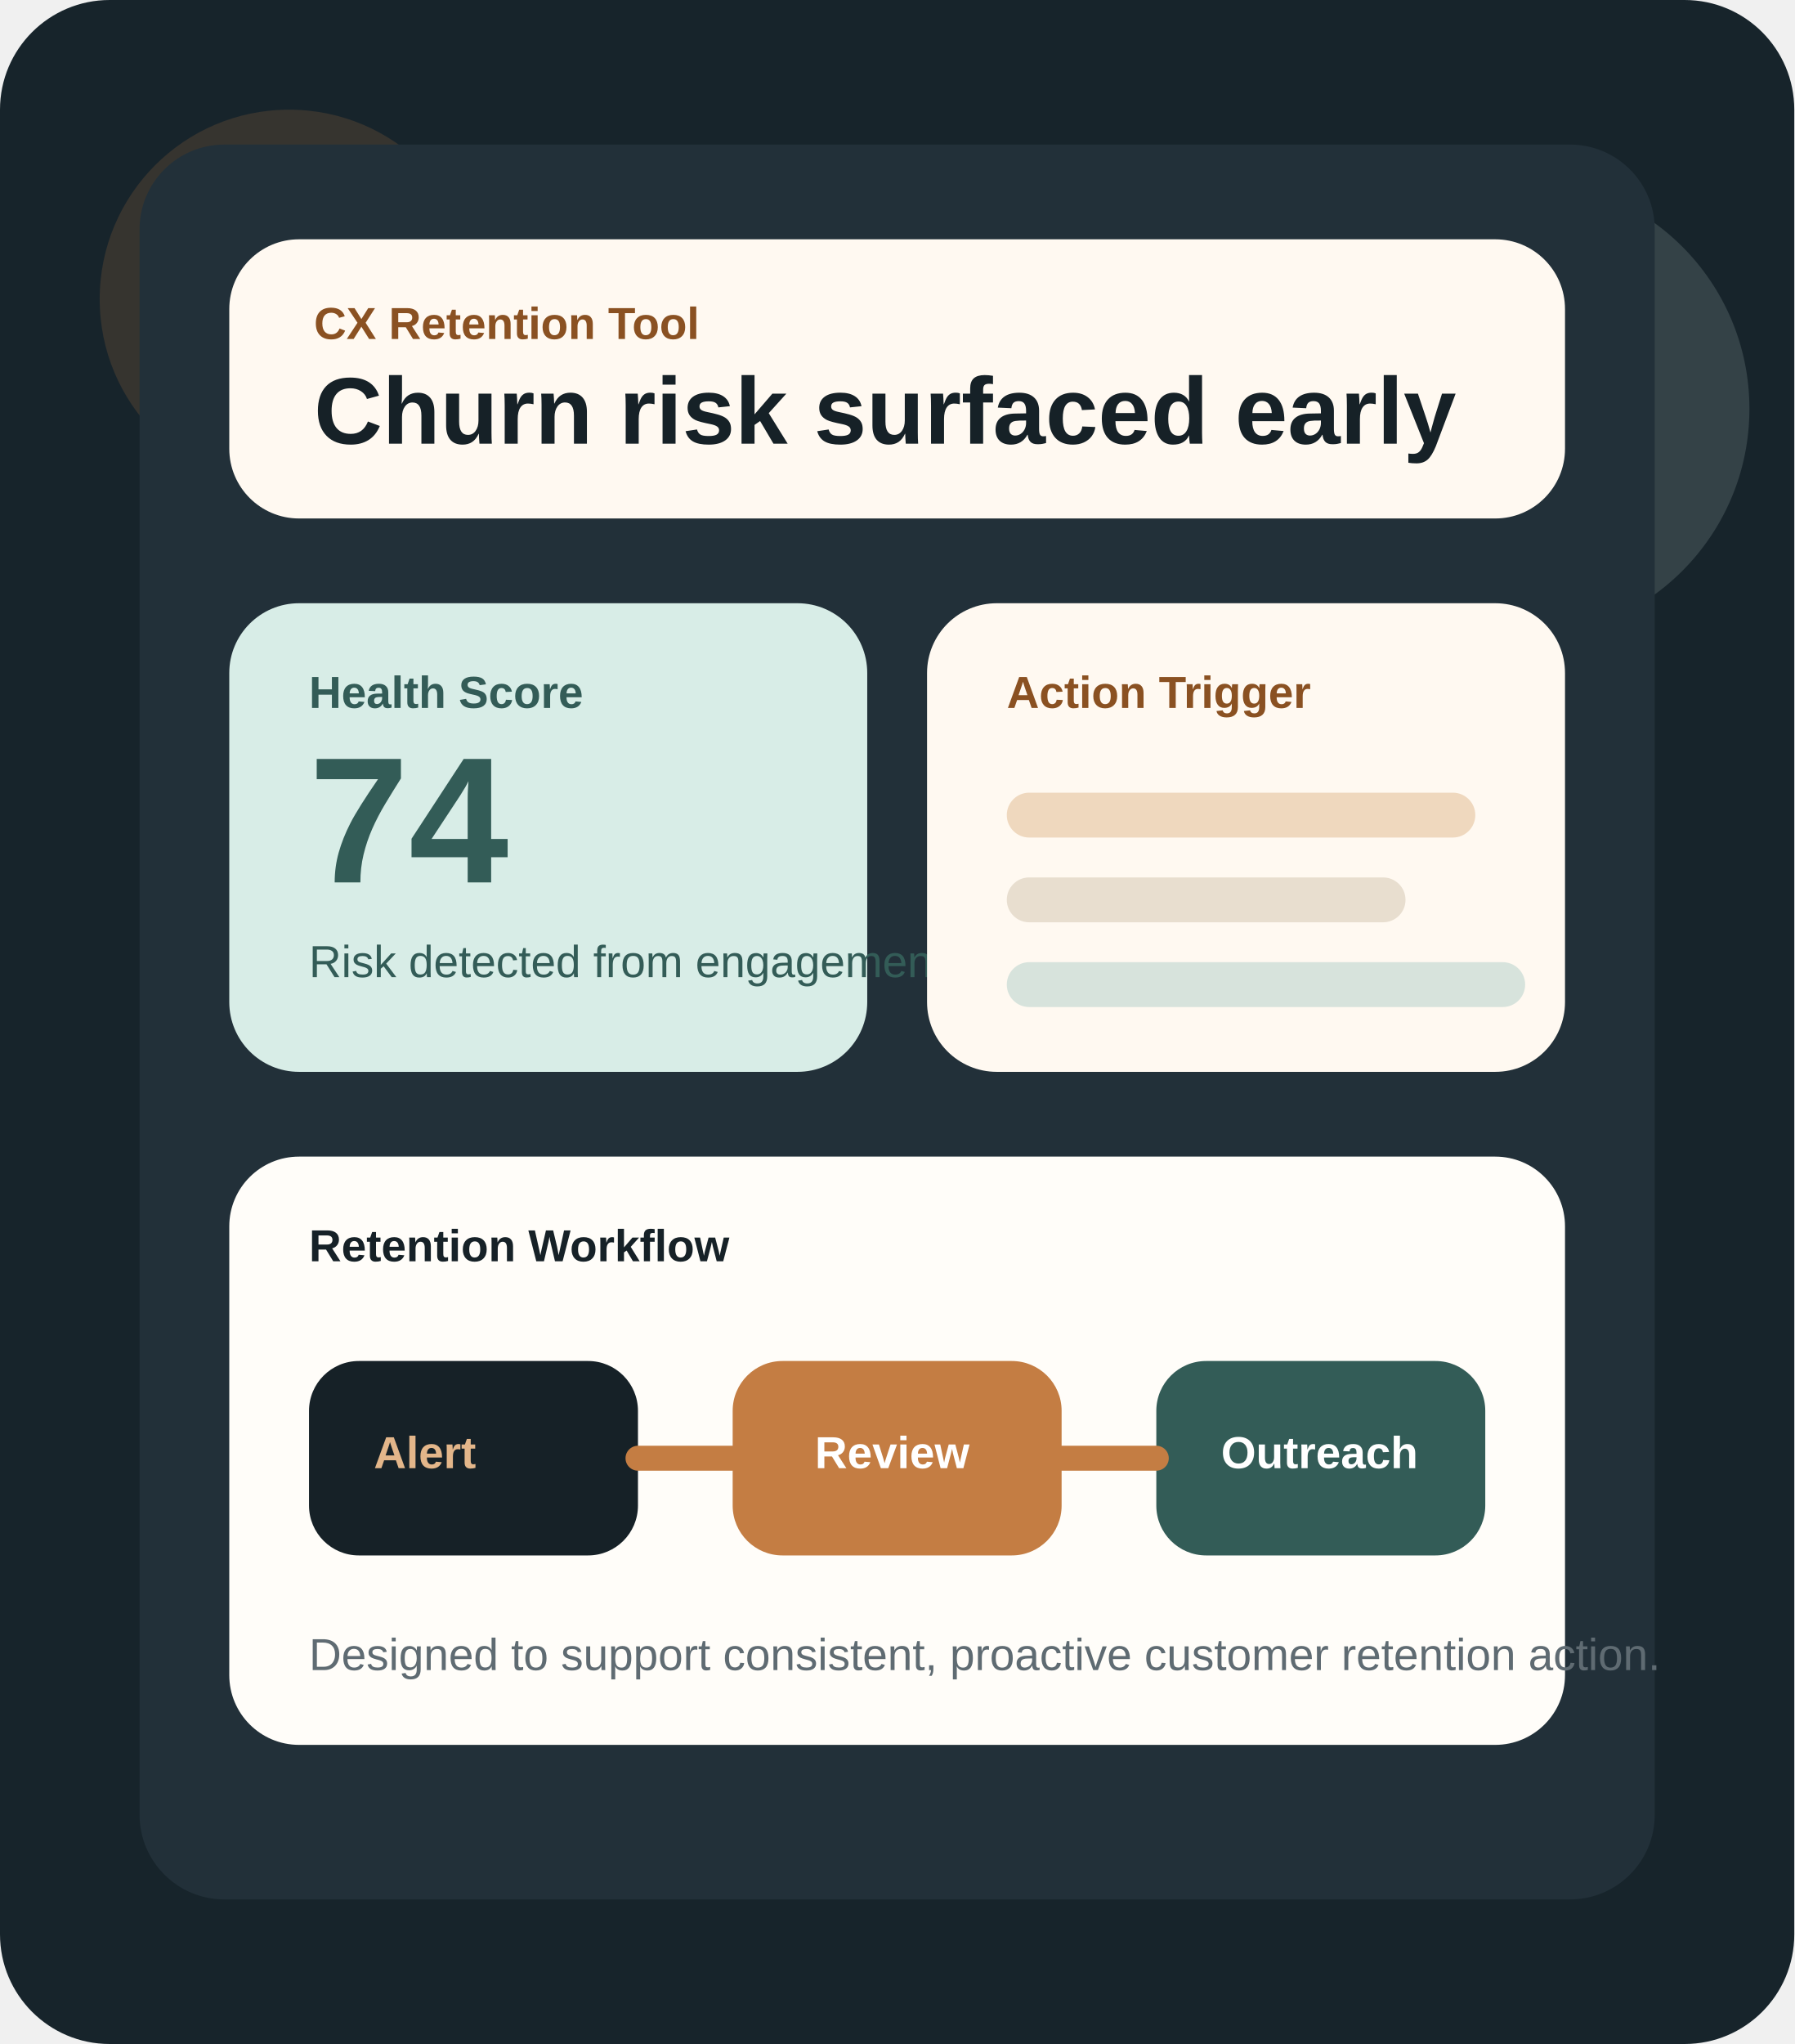
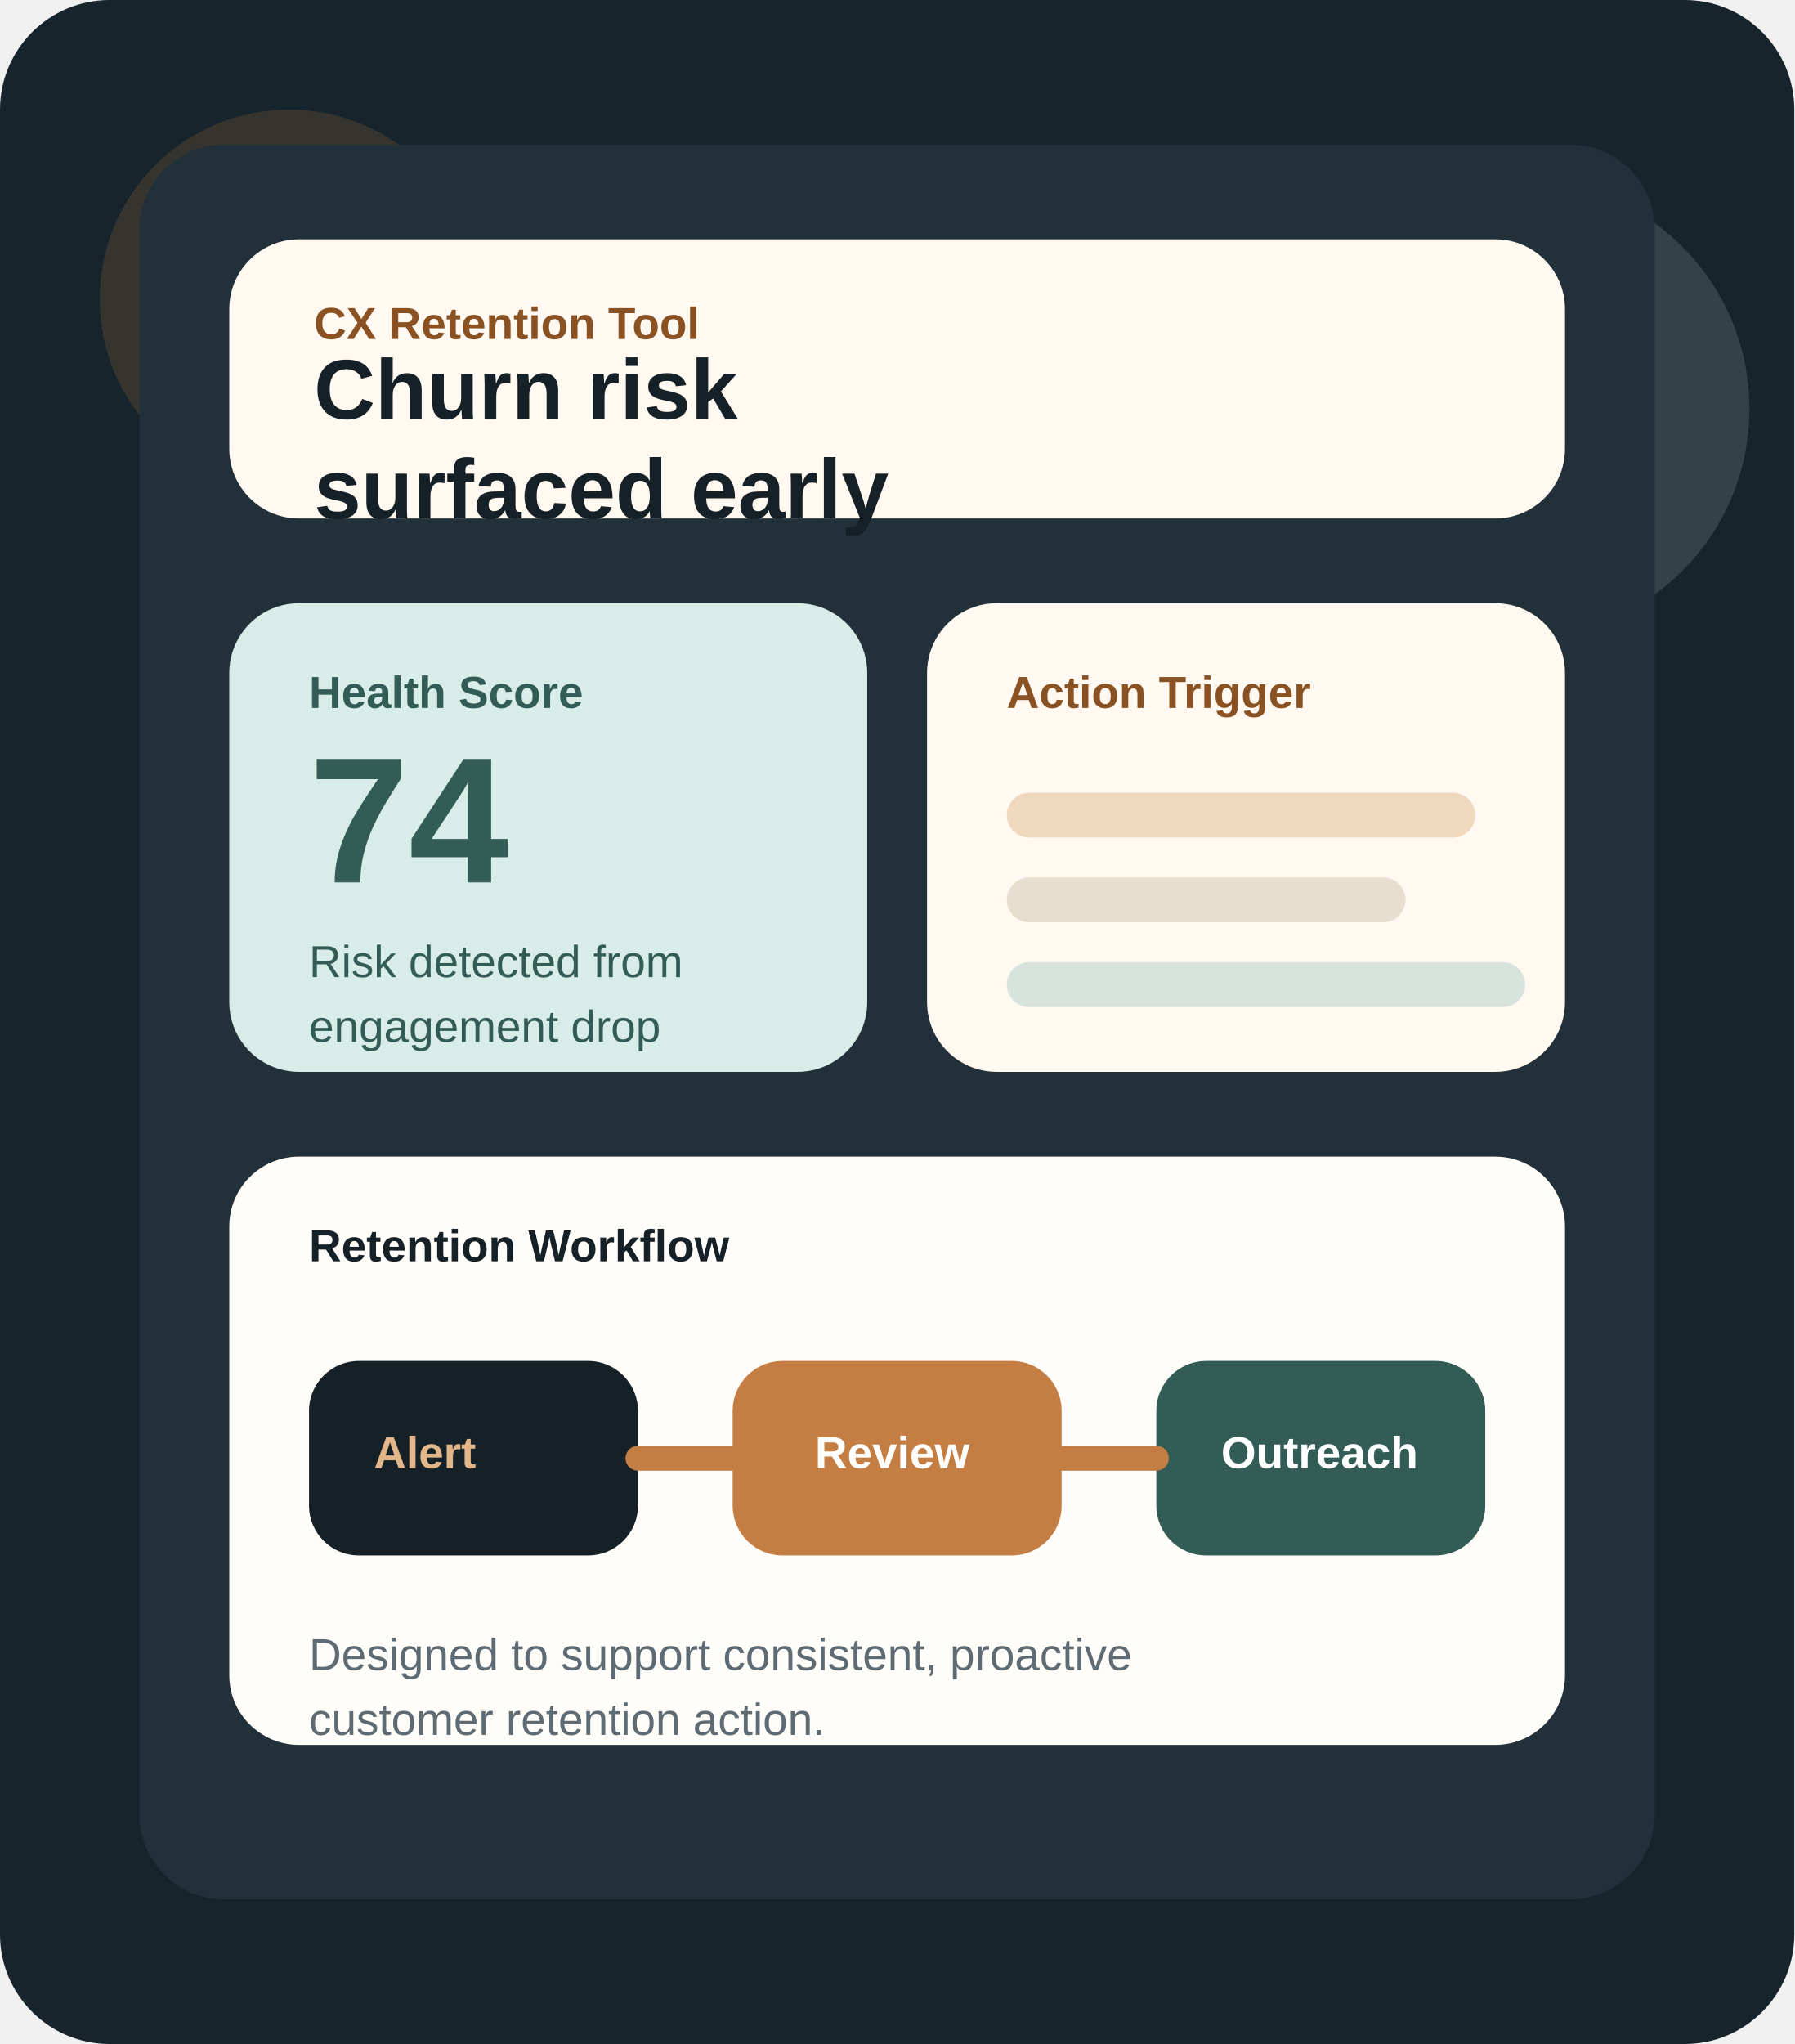
<svg xmlns="http://www.w3.org/2000/svg" width="720" height="820" viewBox="0 0 720 820" fill="none">
  <rect width="720" height="820" rx="44" fill="#17242B" />
  <circle cx="116" cy="120" r="76" fill="#C47D43" fill-opacity="0.18" />
  <circle cx="610" cy="164" r="92" fill="#D8EDE7" fill-opacity="0.15" />
  <rect x="56" y="58" width="608" height="704" rx="34" fill="#223039" />
  <rect x="92" y="96" width="536" height="112" rx="28" fill="#FFF9F1" />
  <text x="126" y="136" fill="#8A5122" font-family="Arial, sans-serif" font-size="18" font-weight="700">CX Retention Tool</text>
-   <text x="126" y="178" fill="#162127" font-family="Arial, sans-serif" font-size="38" font-weight="700">Churn risk surfaced early</text>
+   <text x="126" y="168" fill="#162127" font-family="Arial, sans-serif" font-size="34" font-weight="700">Churn risk</text>
+   <text x="126" y="208" fill="#162127" font-family="Arial, sans-serif" font-size="34" font-weight="700">surfaced early</text>
  <rect x="92" y="242" width="256" height="188" rx="28" fill="#D8EDE7" />
  <text x="124" y="284" fill="#335C57" font-family="Arial, sans-serif" font-size="18" font-weight="700">Health Score</text>
  <text x="124" y="354" fill="#335C57" font-family="Arial, sans-serif" font-size="72" font-weight="700">74</text>
-   <text x="124" y="392" fill="#335C57" font-family="Arial, sans-serif" font-size="18">Risk detected from engagement drop</text>
+   <text x="124" y="392" fill="#335C57" font-family="Arial, sans-serif" font-size="18">Risk detected from</text>
+   <text x="124" y="418" fill="#335C57" font-family="Arial, sans-serif" font-size="18">engagement drop</text>
  <rect x="372" y="242" width="256" height="188" rx="28" fill="#FFF9F1" />
  <text x="404" y="284" fill="#8A5122" font-family="Arial, sans-serif" font-size="18" font-weight="700">Action Trigger</text>
  <rect x="404" y="318" width="188" height="18" rx="9" fill="#EFD8BE" />
  <rect x="404" y="352" width="160" height="18" rx="9" fill="#E8DECF" />
  <rect x="404" y="386" width="208" height="18" rx="9" fill="#D7E3DC" />
  <rect x="92" y="464" width="536" height="236" rx="28" fill="#FFFDF9" />
  <text x="124" y="506" fill="#162127" font-family="Arial, sans-serif" font-size="18" font-weight="700">Retention Workflow</text>
  <rect x="124" y="546" width="132" height="78" rx="20" fill="#162127" />
  <text x="150" y="589" fill="#E3B68A" font-family="Arial, sans-serif" font-size="18" font-weight="700">Alert</text>
  <rect x="294" y="546" width="132" height="78" rx="20" fill="#C47D43" />
  <text x="327" y="589" fill="white" font-family="Arial, sans-serif" font-size="18" font-weight="700">Review</text>
  <rect x="464" y="546" width="132" height="78" rx="20" fill="#335C57" />
  <text x="490" y="589" fill="white" font-family="Arial, sans-serif" font-size="18" font-weight="700">Outreach</text>
  <path d="M256 585H294" stroke="#C47D43" stroke-width="10" stroke-linecap="round" />
  <path d="M426 585H464" stroke="#C47D43" stroke-width="10" stroke-linecap="round" />
-   <text x="124" y="670" fill="#5F6B72" font-family="Arial, sans-serif" font-size="18">Designed to support consistent, proactive customer retention action.</text>
+   <text x="124" y="670" fill="#5F6B72" font-family="Arial, sans-serif" font-size="18">Designed to support consistent, proactive</text>
+   <text x="124" y="696" fill="#5F6B72" font-family="Arial, sans-serif" font-size="18">customer retention action.</text>
</svg>
